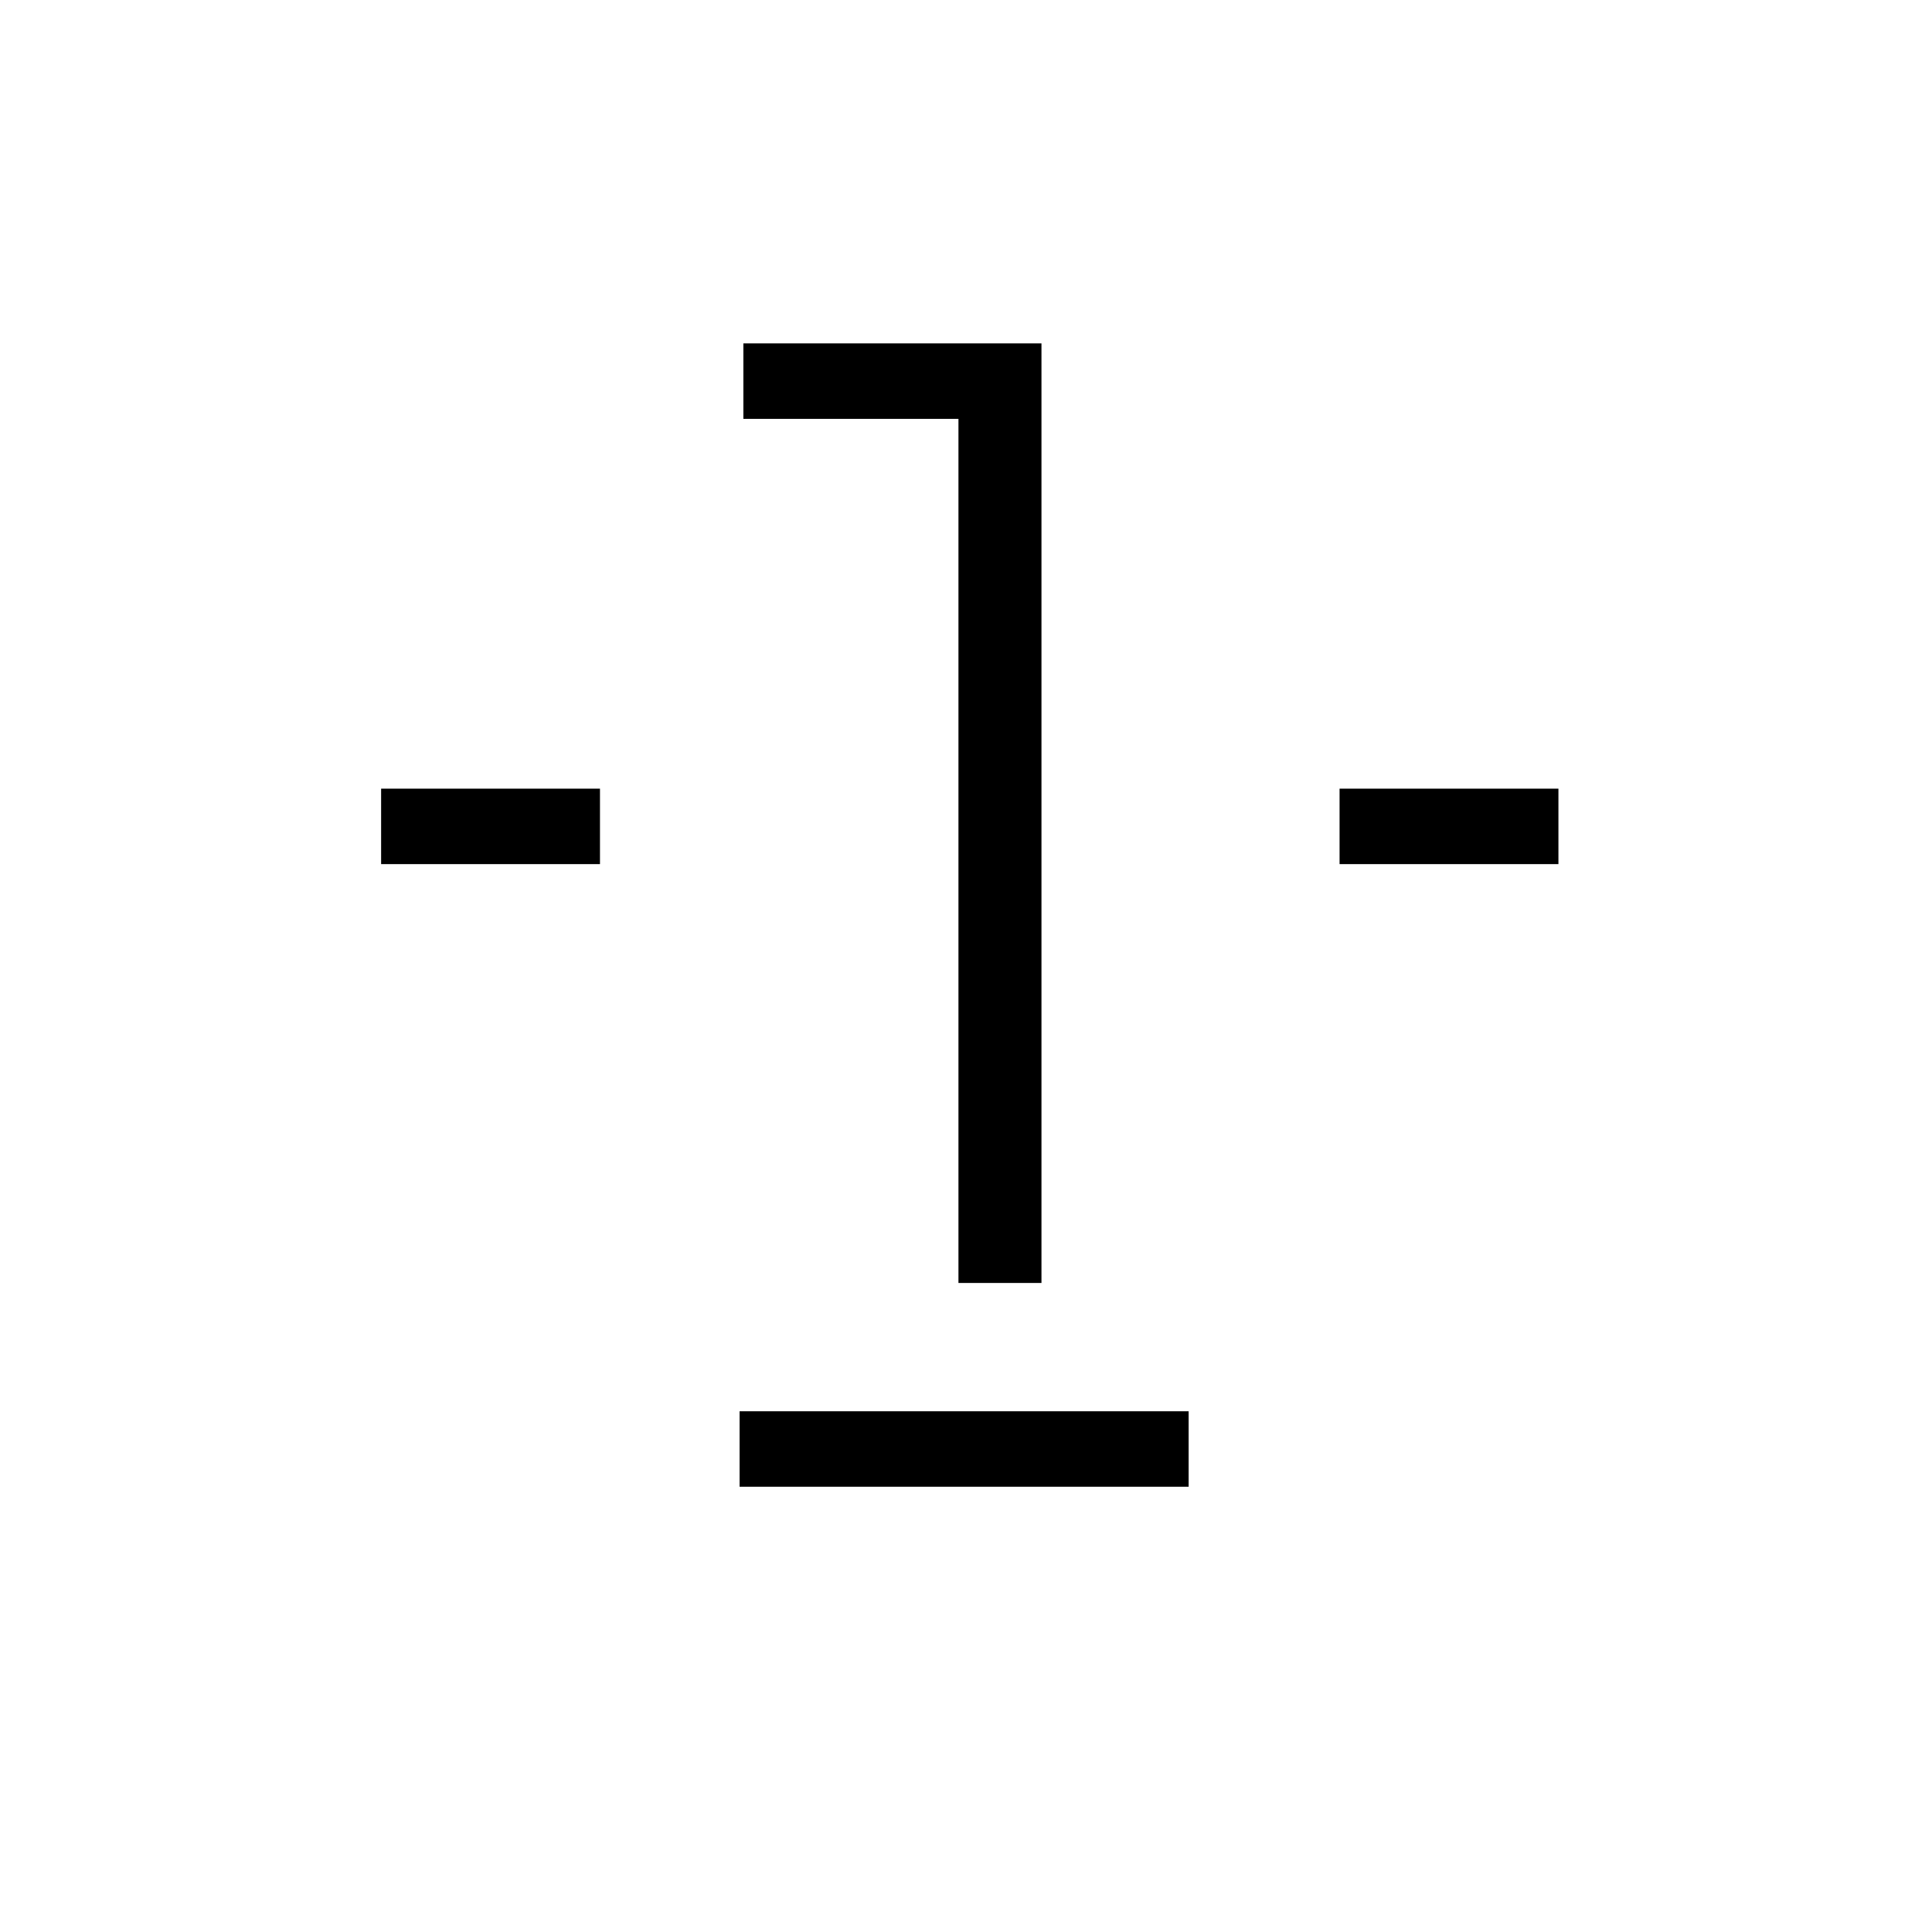
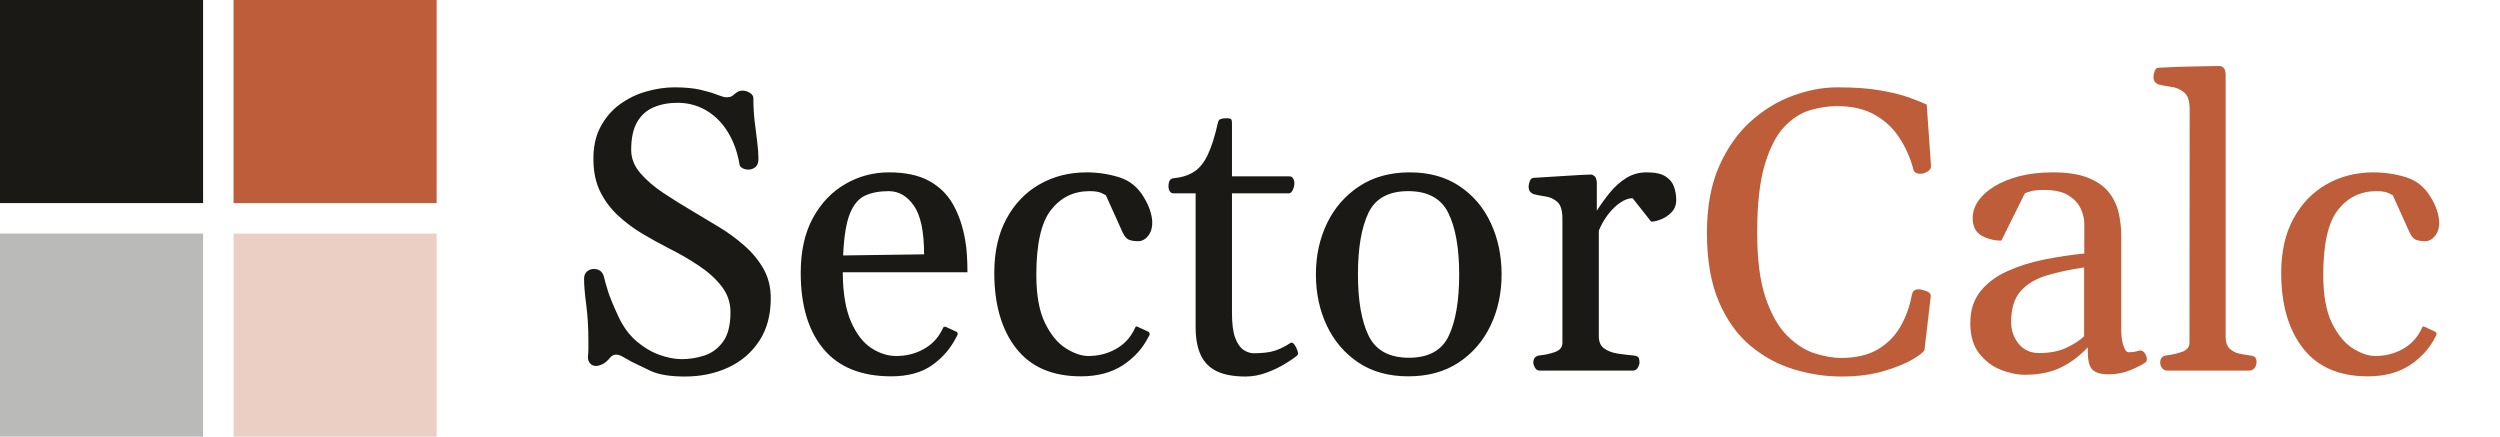
- <svg xmlns="http://www.w3.org/2000/svg" viewBox="0 0 512 512" width="512" height="512" role="img" aria-labelledby="sectorcalcBoldLogoT">
-   <g fill="#000000">
-     <rect x="101" y="209" width="58" height="20" rx="0" />
-     <rect x="355" y="209" width="58" height="20" rx="0" />
-     <path d="M254 111H197V91H276V340H254V111Z" />
-     <rect x="196" y="374" width="119" height="20" rx="0" />
+ <svg xmlns="http://www.w3.org/2000/svg" viewBox="0 0 1231.0 215.0" width="1231.0" height="215.0" role="img" aria-label="SectorCalc">
+   <g>
+     <rect x="0" y="0" width="100" height="100" fill="#1A1915" />
+     <rect x="115" y="0" width="100" height="100" fill="#BD5D3A" />
+     <rect x="0" y="115" width="100" height="100" fill="#1A1915" fill-opacity="0.3" />
+     <rect x="115" y="115" width="100" height="100" fill="#BD5D3A" fill-opacity="0.3" />
+   </g>
+   <g transform="translate(277.00 182.50) scale(0.65722 -0.65722)">
+     <path d="M91.69 -4.41 Q74.86 -4.41 65.86 -0.14 Q56.86 4.12 51.84 6.61 Q47.77 8.81 45.09 10.41 Q42.47 12.00 39.98 12.00 Q38.95 12.00 37.78 11.48 Q36.61 10.97 35.44 9.52 Q32.81 6.28 30.00 4.88 Q27.23 3.52 25.03 3.52 Q22.27 3.52 20.58 5.48 Q18.89 7.45 19.03 10.55 Q19.36 13.50 19.36 16.55 Q19.36 19.64 19.36 22.69 Q19.36 37.22 17.72 49.50 Q16.12 61.83 16.12 68.72 Q16.12 72.52 18.38 74.34 Q20.67 76.17 23.30 76.17 Q29.58 76.17 31.08 70.03 Q31.92 66.38 34.03 59.53 Q36.19 52.73 42.05 40.12 Q47.30 29.02 55.41 22.03 Q63.56 15.09 72.52 11.86 Q81.47 8.62 89.20 8.62 Q98.16 8.62 106.50 11.39 Q114.84 14.20 120.33 21.80 Q125.81 29.44 125.81 43.78 Q125.81 54.66 119.16 63.19 Q112.50 71.77 101.86 78.80 Q91.27 85.83 79.55 91.69 Q69.42 96.84 59.53 102.75 Q49.64 108.70 41.53 116.25 Q33.42 123.80 28.41 133.69 Q23.44 143.58 23.16 156.61 Q22.69 171.70 28.27 182.30 Q33.84 192.94 42.89 199.50 Q51.98 206.11 62.81 209.16 Q73.69 212.25 83.81 212.25 Q95.53 212.25 103.36 210.42 Q111.19 208.59 115.92 206.67 Q120.70 204.80 122.62 204.80 Q126.14 204.80 127.50 206.11 Q128.91 207.42 130.97 208.73 Q132.56 209.77 134.91 209.77 Q137.86 209.77 140.39 208.08 Q142.97 206.39 142.97 204.19 Q142.97 195.28 143.91 186.98 Q144.89 178.73 145.83 171.52 Q146.77 164.34 146.77 158.81 Q146.77 154.27 144.42 152.44 Q142.08 150.61 139.17 150.61 Q136.97 150.61 135.00 151.59 Q133.03 152.62 132.70 153.94 Q131.11 163.50 127.88 170.95 Q124.64 178.41 120.19 183.98 Q115.73 189.56 110.30 193.27 Q104.91 197.02 98.81 198.84 Q92.72 200.67 86.30 200.67 Q76.17 200.67 68.25 197.30 Q60.38 193.97 55.88 186.23 Q51.42 178.55 51.42 165.38 Q51.42 156.00 58.22 148.03 Q65.06 140.06 75.66 133.03 Q86.30 126.00 97.55 119.39 Q107.06 113.81 117.23 107.58 Q127.45 101.39 136.22 93.66 Q145.03 85.97 150.52 76.31 Q156.00 66.66 156.00 54.33 Q156.00 35.30 147.33 22.17 Q138.70 9.09 124.12 2.34 Q109.59 -4.41 91.69 -4.41 Z M246.26 -4.27 Q212.70 -4.27 195.54 16.17 Q178.44 36.61 178.44 73.27 Q178.44 97.69 187.62 114.47 Q196.86 131.25 211.95 139.88 Q227.04 148.55 244.48 148.55 Q262.95 148.55 274.58 142.17 Q286.25 135.80 292.62 124.45 Q299.00 113.11 301.62 98.02 Q302.65 92.44 302.98 86.25 Q303.36 80.11 303.36 73.69 L209.94 73.69 Q210.08 50.53 216.08 36.75 Q222.08 23.02 231.22 16.97 Q240.40 10.97 250.06 10.97 Q261.17 10.97 270.40 16.03 Q279.64 21.09 284.33 30.47 Q284.75 31.36 285.17 32.20 Q285.64 33.09 287.09 32.81 L294.45 29.44 Q296.04 28.88 296.04 27.70 Q296.04 27.09 295.76 26.44 Q295.48 25.78 295.15 25.36 Q288.73 12.47 276.87 4.08 Q265.01 -4.27 246.26 -4.27 Z M210.22 86.30 L270.87 87.14 Q270.87 112.64 263.23 123.56 Q255.64 134.48 244.34 134.48 Q233.94 134.48 226.62 131.11 Q219.31 127.73 215.19 117.38 Q211.11 107.06 210.22 86.30 Z M388.33 -4.27 Q356.27 -4.27 339.86 16.69 Q323.46 37.64 323.46 73.27 Q323.46 96.98 332.60 113.81 Q341.74 130.69 357.39 139.59 Q373.10 148.55 392.60 148.55 Q405.16 148.55 416.97 144.89 Q428.78 141.23 435.49 129.94 Q438.86 124.36 440.31 119.53 Q441.81 114.70 441.81 110.91 Q441.81 106.50 440.27 103.41 Q438.72 100.36 436.38 98.67 Q434.03 96.98 431.41 96.98 Q427.14 96.98 424.33 98.06 Q421.56 99.19 419.41 104.02 L407.08 131.39 Q407.08 131.39 404.08 132.94 Q401.08 134.48 394.80 134.48 Q377.03 134.48 365.97 120.42 Q354.96 106.36 354.96 71.77 Q354.96 48.94 361.47 35.67 Q367.99 22.41 377.13 16.69 Q386.27 10.97 393.91 10.97 Q405.02 10.97 414.25 16.03 Q423.49 21.09 428.17 30.47 Q428.60 31.36 429.11 32.44 Q429.63 33.56 430.94 32.81 L438.30 29.44 Q439.89 28.73 439.89 27.56 Q439.89 26.95 439.61 26.34 Q439.33 25.78 439.00 25.36 Q432.58 12.47 419.83 4.08 Q407.08 -4.27 388.33 -4.27 Z M511.67 -4.41 Q498.50 -4.41 490.29 -0.52 Q482.09 3.38 478.20 11.58 Q474.31 19.78 474.31 32.67 L474.31 132.84 L457.48 132.84 Q455.70 133.03 454.81 134.53 Q453.97 136.08 453.97 137.86 Q453.97 144.14 458.04 144.14 Q467.42 145.17 473.42 149.20 Q479.47 153.23 483.54 162.00 Q487.67 170.81 491.00 185.77 Q491.47 187.92 493.06 188.48 Q494.70 189.09 497.33 189.09 Q500.23 189.09 500.89 188.34 Q501.54 187.64 501.54 185.58 L501.54 145.59 L544.76 145.59 Q546.54 145.45 547.39 143.91 Q548.28 142.41 548.28 140.62 Q548.28 137.53 547.01 135.19 Q545.79 132.84 544.20 132.84 L501.54 132.84 L501.54 43.36 Q501.54 30.89 504.03 24.38 Q506.56 17.86 510.36 15.42 Q514.15 13.03 517.81 13.03 Q527.94 13.03 533.84 15.00 Q539.79 17.02 545.23 20.67 Q546.69 21.70 548.23 19.64 Q549.78 17.58 550.62 14.95 Q551.51 12.33 550.48 11.44 Q547.44 8.81 541.25 5.06 Q535.11 1.31 527.33 -1.55 Q519.59 -4.41 511.67 -4.41 Z M564.42 72.09 Q564.42 93.19 572.81 110.53 Q581.25 127.88 597.00 138.19 Q612.75 148.55 634.73 148.55 Q656.67 148.55 672.05 138.19 Q687.47 127.88 695.48 110.53 Q703.55 93.19 703.55 72.09 Q703.55 51.00 695.25 33.70 Q687.00 16.41 671.34 6.05 Q655.69 -4.27 633.70 -4.27 Q611.72 -4.27 596.25 6.05 Q580.83 16.41 572.62 33.70 Q564.42 51.00 564.42 72.09 Z M595.92 72.09 Q595.92 42.61 603.94 26.11 Q612.00 9.66 634.12 9.66 Q656.25 9.66 663.98 26.11 Q671.77 42.61 671.77 72.09 Q671.77 101.53 663.70 117.98 Q655.69 134.48 633.56 134.48 Q611.44 134.48 603.66 117.94 Q595.92 101.39 595.92 72.09 Z M732.28 0.00 Q729.80 0.00 728.53 2.20 Q727.31 4.41 727.31 6.00 Q727.31 10.83 732.14 11.44 Q738.14 12.00 743.62 13.97 Q749.11 15.98 749.11 20.81 L749.11 113.95 Q749.11 123.05 745.31 126.42 Q741.52 129.80 736.36 130.50 Q731.25 131.25 727.31 132.28 Q725.81 133.03 724.78 134.20 Q723.80 135.38 723.80 138.14 Q723.80 139.88 724.73 142.08 Q725.67 144.28 727.31 144.42 Q741.94 145.31 753.05 146.02 Q764.20 146.77 770.53 146.91 Q771.70 146.91 773.16 145.73 Q774.61 144.56 774.89 141.05 L774.89 119.81 Q779.44 126.98 784.78 133.50 Q790.12 140.06 796.88 144.28 Q803.62 148.55 812.39 148.55 Q821.77 148.55 826.45 145.45 Q831.14 142.41 832.73 137.72 Q834.38 133.03 834.38 127.88 Q834.38 122.30 830.91 118.69 Q827.48 115.12 823.03 113.34 Q818.58 111.61 815.62 111.61 L801.70 129.19 Q797.30 129.19 792.38 125.81 Q787.50 122.48 783.23 116.91 Q779.02 111.33 776.39 104.91 L776.39 25.64 Q776.39 19.36 780.56 16.50 Q784.73 13.64 790.64 12.75 Q796.59 11.86 801.56 11.44 Q804.66 11.16 805.73 10.27 Q806.86 9.38 806.86 6.00 Q806.86 4.41 805.59 2.20 Q804.33 0.00 801.84 0.00 L732.28 0.00 Z" fill="#1A1915" />
+     <path d="M958.03 -4.41 Q940.45 -4.41 922.64 0.94 Q904.88 6.28 890.06 18.56 Q875.25 30.89 866.30 51.70 Q857.39 72.52 857.39 103.41 Q857.39 132.42 866.53 153.14 Q875.72 173.86 890.34 186.89 Q905.02 199.97 922.08 206.11 Q939.14 212.25 954.94 212.25 Q974.44 212.25 987.38 209.95 Q1000.36 207.70 1008.61 204.70 Q1016.91 201.70 1022.06 199.36 L1025.25 153.52 Q1025.58 151.03 1022.91 149.34 Q1020.28 147.66 1018.55 147.66 Q1018.08 147.66 1017.70 147.56 Q1017.38 147.52 1016.91 147.52 Q1015.03 147.52 1013.53 148.45 Q1012.08 149.44 1011.80 151.78 Q1008.42 164.06 1001.44 174.66 Q994.50 185.30 983.06 191.72 Q971.67 198.19 954.66 198.19 Q945.28 198.19 934.88 195.19 Q924.47 192.19 915.47 182.81 Q906.47 173.44 900.75 154.45 Q895.03 135.52 895.03 103.41 Q895.03 72.94 901.41 54.33 Q907.78 35.77 917.67 26.02 Q927.56 16.27 938.30 12.89 Q949.08 9.52 957.89 9.52 Q974.58 9.52 985.36 15.89 Q996.14 22.27 1002.28 32.86 Q1008.42 43.50 1010.77 56.11 Q1011.38 59.02 1012.59 59.95 Q1013.86 60.94 1016.20 60.94 Q1017.94 60.94 1021.50 59.67 Q1025.11 58.45 1025.11 55.97 L1020.42 15.84 Q1020.28 13.78 1012.22 8.86 Q1004.16 3.94 990.19 -0.23 Q976.22 -4.41 958.03 -4.41 Z M1054.71 35.58 Q1054.71 50.11 1062.39 59.53 Q1070.08 69.00 1082.69 74.62 Q1095.30 80.30 1110.39 83.30 Q1125.49 86.30 1140.11 87.75 L1140.11 110.30 Q1140.11 115.73 1137.39 121.50 Q1134.67 127.31 1128.16 131.34 Q1121.64 135.38 1109.92 135.38 Q1103.64 135.38 1100.55 134.53 Q1097.50 133.73 1095.58 132.84 L1078.00 97.41 Q1069.80 97.41 1063.14 101.16 Q1056.49 104.91 1056.49 114.42 Q1056.49 120.98 1060.66 127.08 Q1064.83 133.17 1072.66 138.00 Q1080.49 142.83 1091.55 145.69 Q1102.61 148.55 1116.39 148.55 Q1132.94 148.55 1143.11 144.42 Q1153.28 140.34 1158.63 133.45 Q1163.97 126.56 1165.89 118.12 Q1167.81 109.73 1167.81 100.92 L1167.81 29.44 Q1167.81 23.72 1169.41 18.75 Q1171.00 13.78 1173.35 13.78 Q1175.41 13.78 1176.96 13.97 Q1178.50 14.20 1181.13 14.95 Q1183.61 15.66 1185.30 13.22 Q1186.99 10.83 1186.99 8.62 Q1186.99 7.03 1186.10 6.28 Q1182.30 3.52 1174.66 0.38 Q1167.06 -2.77 1157.97 -2.77 Q1150.38 -2.77 1146.53 0.42 Q1142.74 3.66 1142.74 14.48 L1142.74 17.44 Q1133.22 7.45 1122.16 2.16 Q1111.10 -3.09 1095.72 -3.09 Q1086.96 -3.09 1077.39 0.70 Q1067.88 4.55 1061.27 13.03 Q1054.71 21.52 1054.71 35.58 Z M1085.31 36.33 Q1085.31 27.09 1090.94 20.11 Q1096.61 13.17 1106.27 13.17 Q1118.46 13.17 1126.99 17.25 Q1135.56 21.38 1139.97 25.78 L1139.97 77.34 Q1124.13 75.00 1111.80 71.25 Q1099.52 67.55 1092.39 59.53 Q1085.31 51.56 1085.31 36.33 Z M1202.36 0.00 Q1200.02 0.00 1198.47 1.83 Q1196.97 3.66 1196.97 6.00 Q1196.97 10.83 1201.80 11.44 Q1207.19 12.00 1213.05 13.97 Q1218.91 15.98 1218.91 20.81 L1219.05 196.12 Q1219.05 205.22 1214.78 208.59 Q1210.56 211.97 1204.99 212.67 Q1199.46 213.42 1195.47 214.45 Q1194.02 215.20 1192.99 216.38 Q1191.96 217.55 1191.96 220.31 Q1191.96 222.09 1192.85 224.44 Q1193.74 226.78 1195.47 226.92 Q1210.14 227.77 1222.71 227.91 Q1235.31 228.09 1241.64 228.23 Q1242.81 228.23 1244.27 227.06 Q1245.72 225.89 1246.00 222.38 L1246.00 25.64 Q1246.00 19.36 1249.00 16.50 Q1252.05 13.64 1256.22 12.75 Q1260.39 11.86 1263.91 11.44 Q1266.96 11.16 1268.03 10.03 Q1269.16 8.95 1269.16 6.47 Q1269.16 3.80 1267.61 1.88 Q1266.11 0.00 1263.44 0.00 L1202.36 0.00 Z M1352.51 -4.27 Q1320.45 -4.27 1304.04 16.69 Q1287.64 37.64 1287.64 73.27 Q1287.64 96.98 1296.78 113.81 Q1305.92 130.69 1321.58 139.59 Q1337.28 148.55 1356.78 148.55 Q1369.34 148.55 1381.15 144.89 Q1392.97 141.23 1399.67 129.94 Q1403.04 124.36 1404.50 119.53 Q1406.00 114.70 1406.00 110.91 Q1406.00 106.50 1404.45 103.41 Q1402.90 100.36 1400.56 98.67 Q1398.22 96.98 1395.59 96.98 Q1391.33 96.98 1388.51 98.06 Q1385.75 99.19 1383.59 104.02 L1371.26 131.39 Q1371.26 131.39 1368.26 132.94 Q1365.26 134.48 1358.98 134.48 Q1341.22 134.48 1330.15 120.42 Q1319.14 106.36 1319.14 71.77 Q1319.14 48.94 1325.65 35.67 Q1332.17 22.41 1341.31 16.69 Q1350.45 10.97 1358.09 10.97 Q1369.20 10.97 1378.44 16.03 Q1387.67 21.09 1392.36 30.47 Q1392.78 31.36 1393.29 32.44 Q1393.81 33.56 1395.12 32.81 L1402.48 29.44 Q1404.08 28.73 1404.08 27.56 Q1404.08 26.95 1403.79 26.34 Q1403.51 25.78 1403.19 25.36 Q1396.76 12.47 1384.01 4.08 Q1371.26 -4.27 1352.51 -4.27 Z" fill="#BD5D3A" />
  </g>
</svg>
